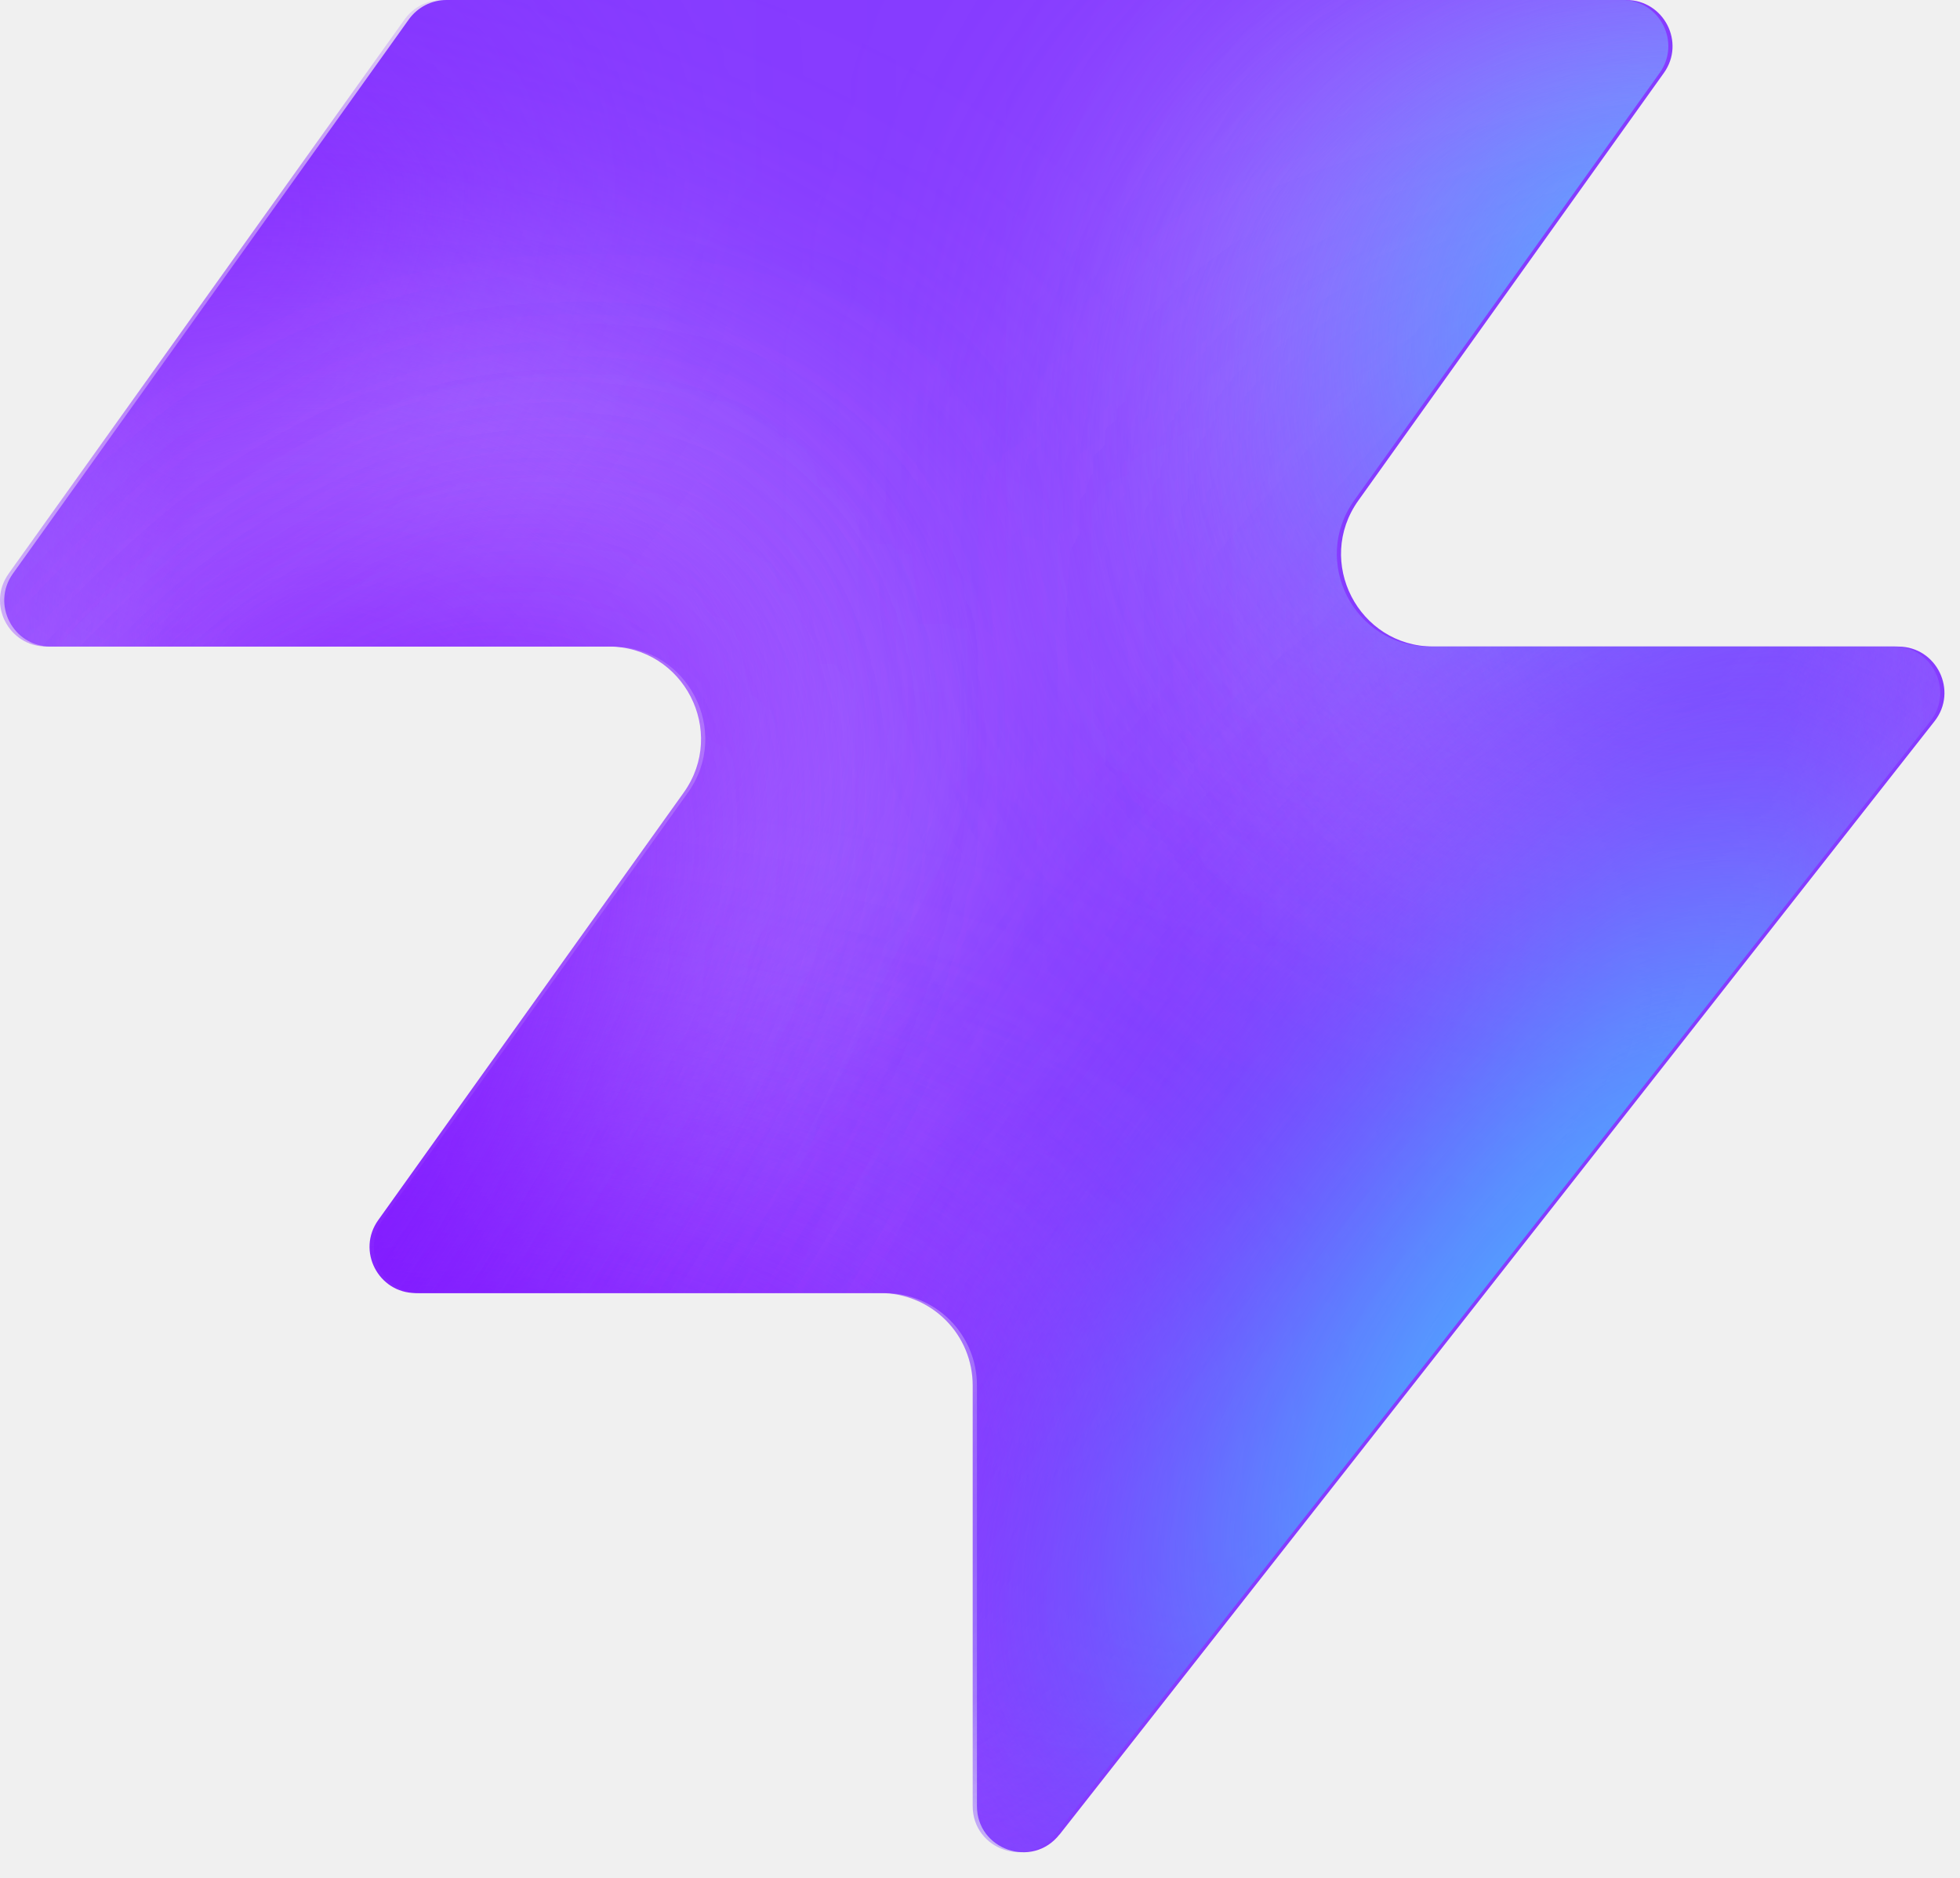
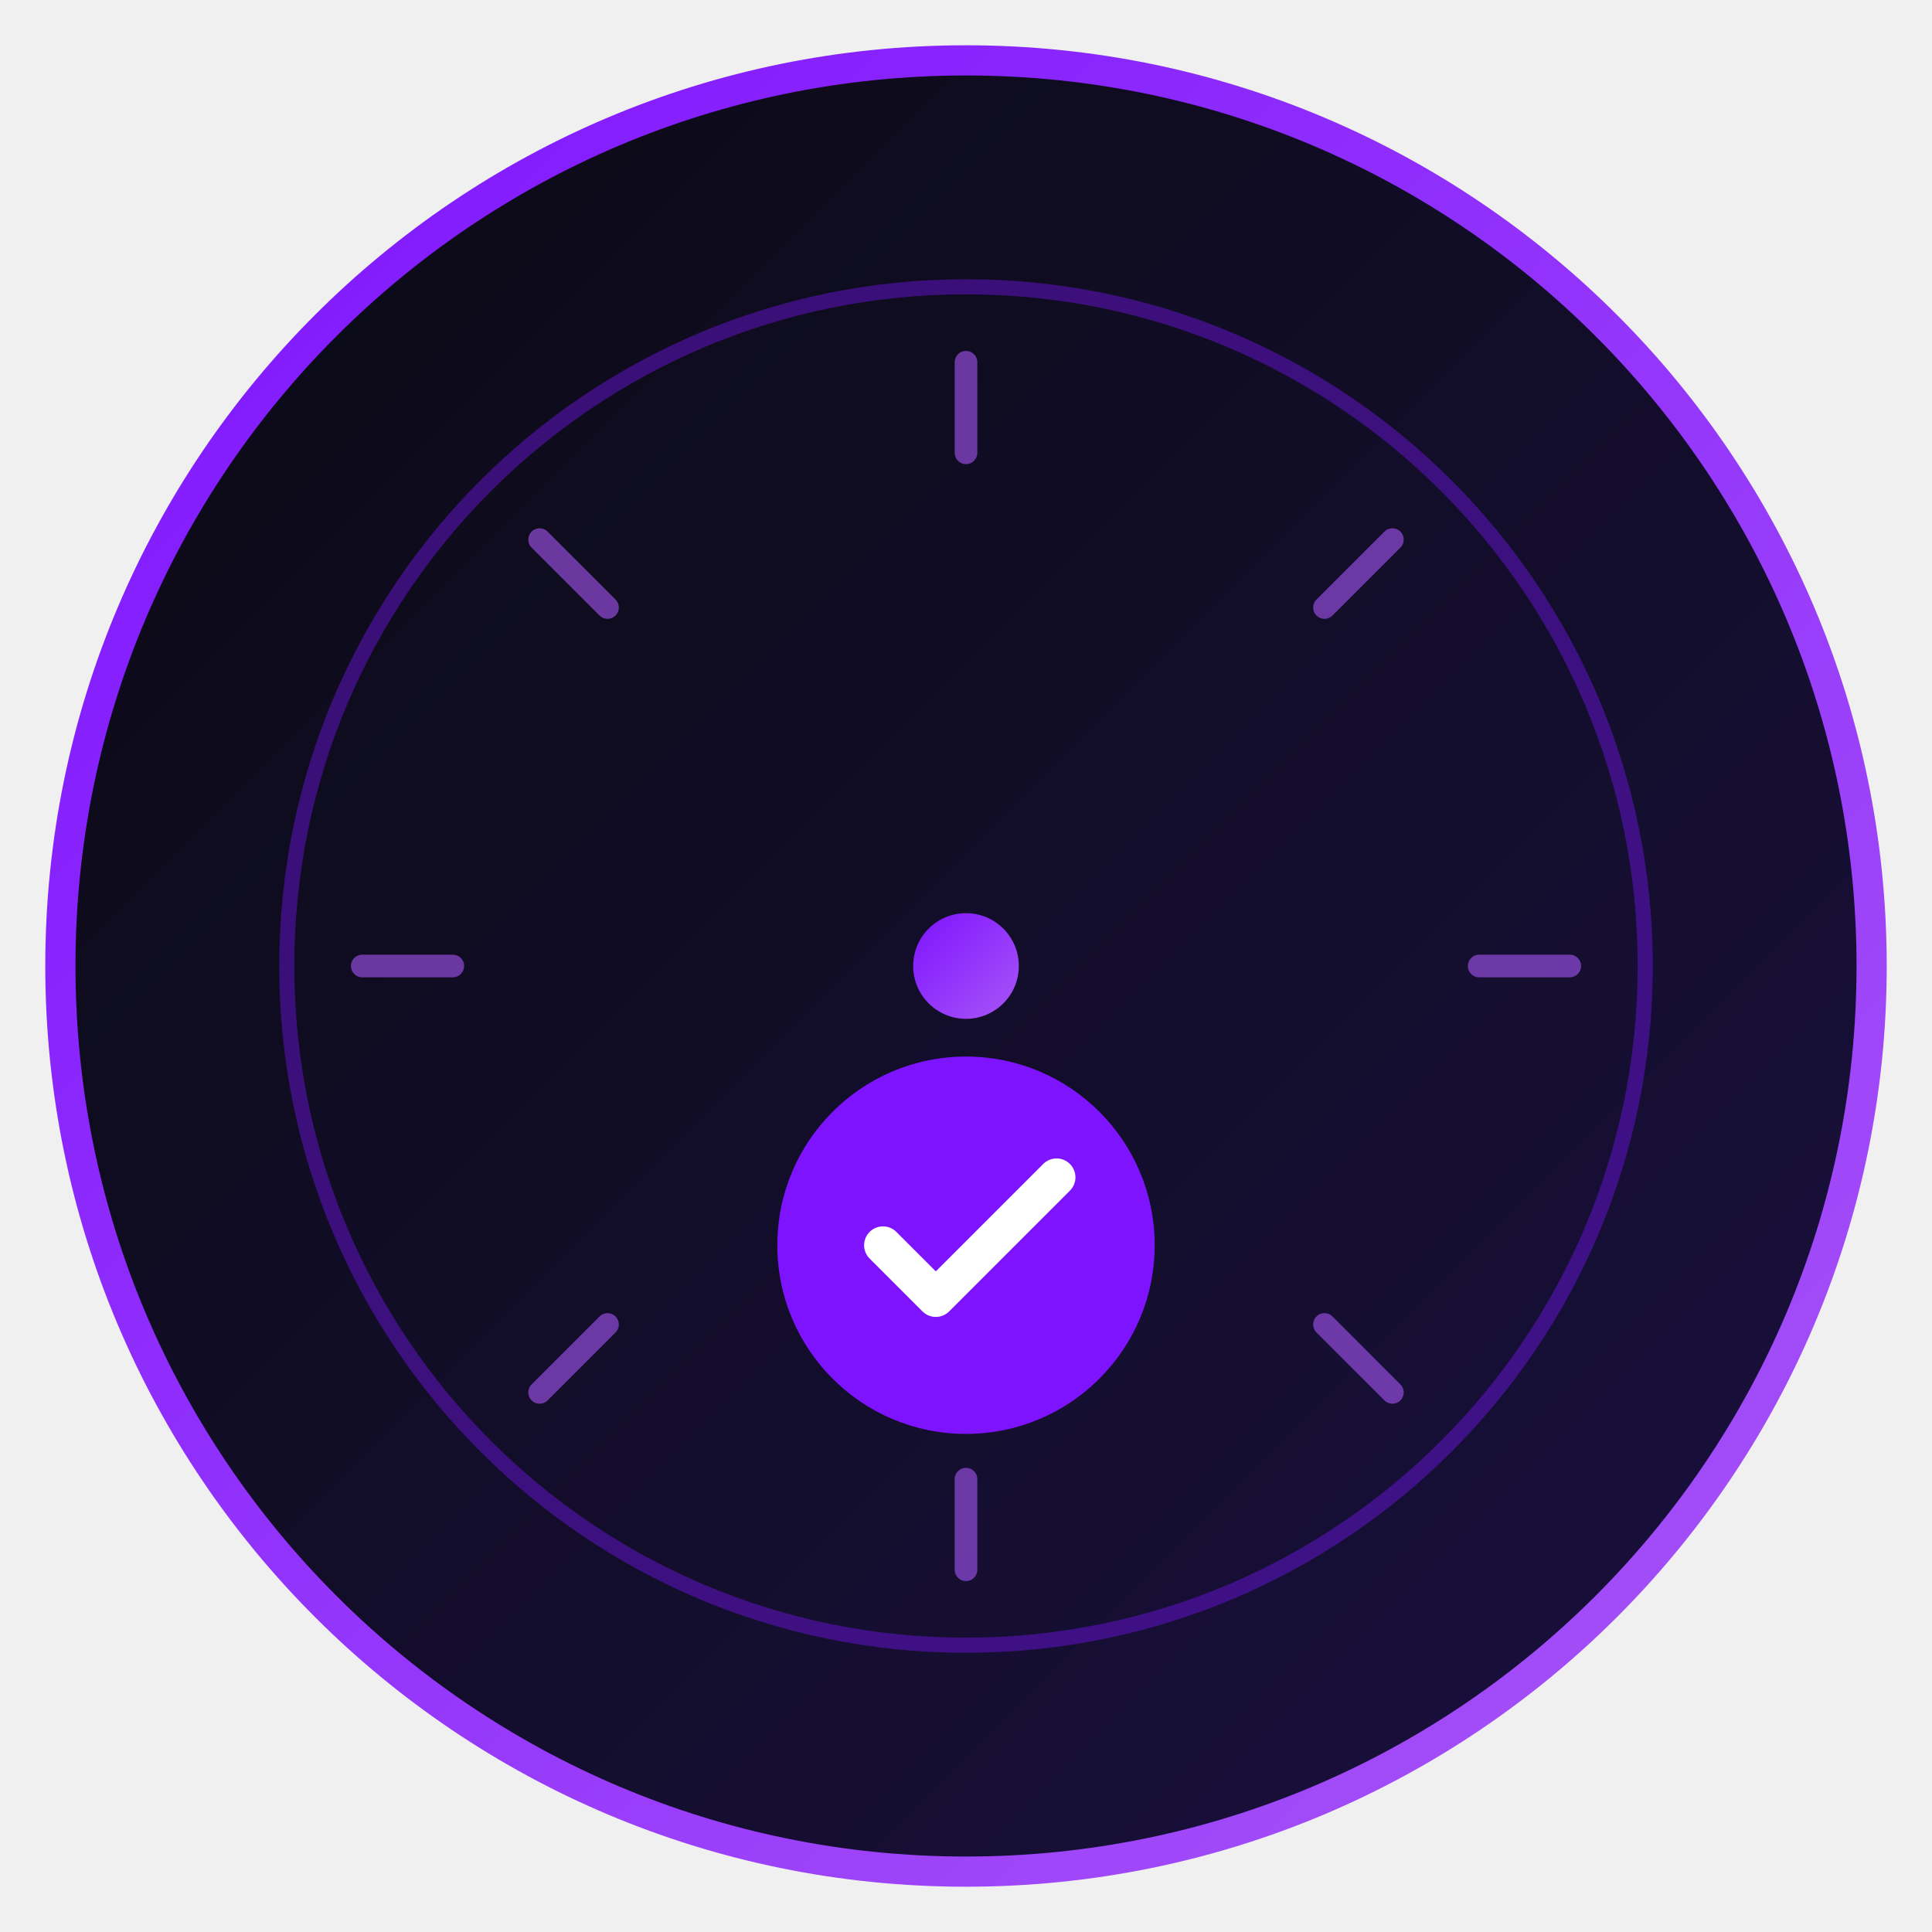
- <svg xmlns="http://www.w3.org/2000/svg" width="48" height="46" fill="none" viewBox="0 0 48 46">
-   <path fill="#863bff" d="M25.946 44.938c-.664.845-2.021.375-2.021-.698V33.937a2.26 2.26 0 0 0-2.262-2.262H10.287c-.92 0-1.456-1.04-.92-1.788l7.48-10.471c1.07-1.497 0-3.578-1.842-3.578H1.237c-.92 0-1.456-1.04-.92-1.788L10.013.474c.214-.297.556-.474.92-.474h28.894c.92 0 1.456 1.04.92 1.788l-7.48 10.471c-1.07 1.498 0 3.579 1.842 3.579h11.377c.943 0 1.473 1.088.89 1.83L25.947 44.94z" style="fill:#863bff;fill:color(display-p3 .525 .23 1);fill-opacity:1" />
-   <mask id="a" width="48" height="46" x="0" y="0" maskUnits="userSpaceOnUse" style="mask-type:alpha">
-     <path fill="#000" d="M25.842 44.938c-.664.844-2.021.375-2.021-.698V33.937a2.26 2.26 0 0 0-2.262-2.262H10.183c-.92 0-1.456-1.04-.92-1.788l7.48-10.471c1.07-1.498 0-3.579-1.842-3.579H1.133c-.92 0-1.456-1.04-.92-1.787L9.91.473c.214-.297.556-.474.92-.474h28.894c.92 0 1.456 1.04.92 1.788l-7.48 10.471c-1.07 1.498 0 3.578 1.842 3.578h11.377c.943 0 1.473 1.088.89 1.832L25.843 44.94z" style="fill:#000;fill-opacity:1" />
-   </mask>
-   <g mask="url(#a)">
-     <g filter="url(#b)">
-       <ellipse cx="5.508" cy="14.704" fill="#ede6ff" rx="5.508" ry="14.704" style="fill:#ede6ff;fill:color(display-p3 .927 .903 1);fill-opacity:1" transform="matrix(.00324 1 1 -.00324 -4.47 31.516)" />
-     </g>
-     <g filter="url(#c)">
-       <ellipse cx="10.399" cy="29.851" fill="#ede6ff" rx="10.399" ry="29.851" style="fill:#ede6ff;fill:color(display-p3 .927 .903 1);fill-opacity:1" transform="matrix(.00324 1 1 -.00324 -39.328 7.883)" />
-     </g>
-     <g filter="url(#d)">
-       <ellipse cx="5.508" cy="30.487" fill="#7e14ff" rx="5.508" ry="30.487" style="fill:#7e14ff;fill:color(display-p3 .492 .077 1);fill-opacity:1" transform="rotate(89.814 -25.913 -14.639)scale(1 -1)" />
-     </g>
-     <g filter="url(#e)">
-       <ellipse cx="5.508" cy="30.599" fill="#7e14ff" rx="5.508" ry="30.599" style="fill:#7e14ff;fill:color(display-p3 .492 .077 1);fill-opacity:1" transform="rotate(89.814 -32.644 -3.334)scale(1 -1)" />
-     </g>
-     <g filter="url(#f)">
-       <ellipse cx="5.508" cy="30.599" fill="#7e14ff" rx="5.508" ry="30.599" style="fill:#7e14ff;fill:color(display-p3 .492 .077 1);fill-opacity:1" transform="matrix(.00324 1 1 -.00324 -34.34 30.47)" />
-     </g>
-     <g filter="url(#g)">
-       <ellipse cx="14.072" cy="22.078" fill="#ede6ff" rx="14.072" ry="22.078" style="fill:#ede6ff;fill:color(display-p3 .927 .903 1);fill-opacity:1" transform="rotate(93.35 24.506 48.493)scale(-1 1)" />
-     </g>
-     <g filter="url(#h)">
-       <ellipse cx="3.47" cy="21.501" fill="#7e14ff" rx="3.47" ry="21.501" style="fill:#7e14ff;fill:color(display-p3 .492 .077 1);fill-opacity:1" transform="rotate(89.009 28.708 47.59)scale(-1 1)" />
-     </g>
-     <g filter="url(#i)">
-       <ellipse cx="3.47" cy="21.501" fill="#7e14ff" rx="3.47" ry="21.501" style="fill:#7e14ff;fill:color(display-p3 .492 .077 1);fill-opacity:1" transform="rotate(89.009 28.708 47.59)scale(-1 1)" />
-     </g>
-     <g filter="url(#j)">
-       <ellipse cx=".387" cy="8.972" fill="#7e14ff" rx="4.407" ry="29.108" style="fill:#7e14ff;fill:color(display-p3 .492 .077 1);fill-opacity:1" transform="rotate(39.51 .387 8.972)" />
-     </g>
-     <g filter="url(#k)">
-       <ellipse cx="47.523" cy="-6.092" fill="#7e14ff" rx="4.407" ry="29.108" style="fill:#7e14ff;fill:color(display-p3 .492 .077 1);fill-opacity:1" transform="rotate(37.892 47.523 -6.092)" />
-     </g>
-     <g filter="url(#l)">
-       <ellipse cx="41.412" cy="6.333" fill="#47bfff" rx="5.971" ry="9.665" style="fill:#47bfff;fill:color(display-p3 .28 .748 1);fill-opacity:1" transform="rotate(37.892 41.412 6.333)" />
-     </g>
-     <g filter="url(#m)">
-       <ellipse cx="-1.879" cy="38.332" fill="#7e14ff" rx="4.407" ry="29.108" style="fill:#7e14ff;fill:color(display-p3 .492 .077 1);fill-opacity:1" transform="rotate(37.892 -1.88 38.332)" />
-     </g>
-     <g filter="url(#n)">
-       <ellipse cx="-1.879" cy="38.332" fill="#7e14ff" rx="4.407" ry="29.108" style="fill:#7e14ff;fill:color(display-p3 .492 .077 1);fill-opacity:1" transform="rotate(37.892 -1.88 38.332)" />
-     </g>
-     <g filter="url(#o)">
-       <ellipse cx="35.651" cy="29.907" fill="#7e14ff" rx="4.407" ry="29.108" style="fill:#7e14ff;fill:color(display-p3 .492 .077 1);fill-opacity:1" transform="rotate(37.892 35.651 29.907)" />
-     </g>
-     <g filter="url(#p)">
-       <ellipse cx="38.418" cy="32.4" fill="#47bfff" rx="5.971" ry="15.297" style="fill:#47bfff;fill:color(display-p3 .28 .748 1);fill-opacity:1" transform="rotate(37.892 38.418 32.4)" />
-     </g>
+ <svg xmlns="http://www.w3.org/2000/svg" width="512" height="512" viewBox="0 0 512 512" fill="none">
+   <defs>
+     <linearGradient id="bg" x1="0" y1="0" x2="1" y2="1">
+       <stop offset="0%" stop-color="#0a0a12" />
+       <stop offset="100%" stop-color="#1a1040" />
+     </linearGradient>
+     <linearGradient id="accent" x1="0" y1="0" x2="1" y2="1">
+       <stop offset="0%" stop-color="#7e14ff" />
+       <stop offset="100%" stop-color="#a855f7" />
+     </linearGradient>
+   </defs>
+   <circle cx="256" cy="256" r="240" fill="url(#bg)" stroke="url(#accent)" stroke-width="8" />
+   <circle cx="256" cy="256" r="180" fill="none" stroke="#7e14ff" stroke-width="4" opacity="0.4" />
+   <g stroke="#a855f7" stroke-width="6" stroke-linecap="round" opacity="0.6">
+     <line x1="256" y1="96" x2="256" y2="120" />
+     <line x1="256" y1="392" x2="256" y2="416" />
+     <line x1="96" y1="256" x2="120" y2="256" />
+     <line x1="392" y1="256" x2="416" y2="256" />
+     <line x1="143" y1="143" x2="161" y2="161" />
+     <line x1="351" y1="351" x2="369" y2="369" />
+     <line x1="369" y1="143" x2="351" y2="161" />
+     <line x1="161" y1="351" x2="143" y2="369" />
  </g>
-   <defs>
-     <filter id="b" width="60.045" height="41.654" x="-19.77" y="16.149" color-interpolation-filters="sRGB" filterUnits="userSpaceOnUse">
-       <feFlood flood-opacity="0" result="BackgroundImageFix" />
-       <feBlend in="SourceGraphic" in2="BackgroundImageFix" result="shape" />
-       <feGaussianBlur result="effect1_foregroundBlur_2002_17158" stdDeviation="7.659" />
-     </filter>
-     <filter id="c" width="90.34" height="51.437" x="-54.613" y="-7.533" color-interpolation-filters="sRGB" filterUnits="userSpaceOnUse">
-       <feFlood flood-opacity="0" result="BackgroundImageFix" />
-       <feBlend in="SourceGraphic" in2="BackgroundImageFix" result="shape" />
-       <feGaussianBlur result="effect1_foregroundBlur_2002_17158" stdDeviation="7.659" />
-     </filter>
-     <filter id="d" width="79.355" height="29.4" x="-49.64" y="2.03" color-interpolation-filters="sRGB" filterUnits="userSpaceOnUse">
-       <feFlood flood-opacity="0" result="BackgroundImageFix" />
-       <feBlend in="SourceGraphic" in2="BackgroundImageFix" result="shape" />
-       <feGaussianBlur result="effect1_foregroundBlur_2002_17158" stdDeviation="4.596" />
-     </filter>
-     <filter id="e" width="79.579" height="29.4" x="-45.045" y="20.029" color-interpolation-filters="sRGB" filterUnits="userSpaceOnUse">
-       <feFlood flood-opacity="0" result="BackgroundImageFix" />
-       <feBlend in="SourceGraphic" in2="BackgroundImageFix" result="shape" />
-       <feGaussianBlur result="effect1_foregroundBlur_2002_17158" stdDeviation="4.596" />
-     </filter>
-     <filter id="f" width="79.579" height="29.4" x="-43.513" y="21.178" color-interpolation-filters="sRGB" filterUnits="userSpaceOnUse">
-       <feFlood flood-opacity="0" result="BackgroundImageFix" />
-       <feBlend in="SourceGraphic" in2="BackgroundImageFix" result="shape" />
-       <feGaussianBlur result="effect1_foregroundBlur_2002_17158" stdDeviation="4.596" />
-     </filter>
-     <filter id="g" width="74.749" height="58.852" x="15.756" y="-17.901" color-interpolation-filters="sRGB" filterUnits="userSpaceOnUse">
-       <feFlood flood-opacity="0" result="BackgroundImageFix" />
-       <feBlend in="SourceGraphic" in2="BackgroundImageFix" result="shape" />
-       <feGaussianBlur result="effect1_foregroundBlur_2002_17158" stdDeviation="7.659" />
-     </filter>
-     <filter id="h" width="61.377" height="25.362" x="23.548" y="2.284" color-interpolation-filters="sRGB" filterUnits="userSpaceOnUse">
-       <feFlood flood-opacity="0" result="BackgroundImageFix" />
-       <feBlend in="SourceGraphic" in2="BackgroundImageFix" result="shape" />
-       <feGaussianBlur result="effect1_foregroundBlur_2002_17158" stdDeviation="4.596" />
-     </filter>
-     <filter id="i" width="61.377" height="25.362" x="23.548" y="2.284" color-interpolation-filters="sRGB" filterUnits="userSpaceOnUse">
-       <feFlood flood-opacity="0" result="BackgroundImageFix" />
-       <feBlend in="SourceGraphic" in2="BackgroundImageFix" result="shape" />
-       <feGaussianBlur result="effect1_foregroundBlur_2002_17158" stdDeviation="4.596" />
-     </filter>
-     <filter id="j" width="56.045" height="63.649" x="-27.636" y="-22.853" color-interpolation-filters="sRGB" filterUnits="userSpaceOnUse">
-       <feFlood flood-opacity="0" result="BackgroundImageFix" />
-       <feBlend in="SourceGraphic" in2="BackgroundImageFix" result="shape" />
-       <feGaussianBlur result="effect1_foregroundBlur_2002_17158" stdDeviation="4.596" />
-     </filter>
-     <filter id="k" width="54.814" height="64.646" x="20.116" y="-38.415" color-interpolation-filters="sRGB" filterUnits="userSpaceOnUse">
-       <feFlood flood-opacity="0" result="BackgroundImageFix" />
-       <feBlend in="SourceGraphic" in2="BackgroundImageFix" result="shape" />
-       <feGaussianBlur result="effect1_foregroundBlur_2002_17158" stdDeviation="4.596" />
-     </filter>
-     <filter id="l" width="33.541" height="35.313" x="24.641" y="-11.323" color-interpolation-filters="sRGB" filterUnits="userSpaceOnUse">
-       <feFlood flood-opacity="0" result="BackgroundImageFix" />
-       <feBlend in="SourceGraphic" in2="BackgroundImageFix" result="shape" />
-       <feGaussianBlur result="effect1_foregroundBlur_2002_17158" stdDeviation="4.596" />
-     </filter>
-     <filter id="m" width="54.814" height="64.646" x="-29.286" y="6.009" color-interpolation-filters="sRGB" filterUnits="userSpaceOnUse">
-       <feFlood flood-opacity="0" result="BackgroundImageFix" />
-       <feBlend in="SourceGraphic" in2="BackgroundImageFix" result="shape" />
-       <feGaussianBlur result="effect1_foregroundBlur_2002_17158" stdDeviation="4.596" />
-     </filter>
-     <filter id="n" width="54.814" height="64.646" x="-29.286" y="6.009" color-interpolation-filters="sRGB" filterUnits="userSpaceOnUse">
-       <feFlood flood-opacity="0" result="BackgroundImageFix" />
-       <feBlend in="SourceGraphic" in2="BackgroundImageFix" result="shape" />
-       <feGaussianBlur result="effect1_foregroundBlur_2002_17158" stdDeviation="4.596" />
-     </filter>
-     <filter id="o" width="54.814" height="64.646" x="8.244" y="-2.416" color-interpolation-filters="sRGB" filterUnits="userSpaceOnUse">
-       <feFlood flood-opacity="0" result="BackgroundImageFix" />
-       <feBlend in="SourceGraphic" in2="BackgroundImageFix" result="shape" />
-       <feGaussianBlur result="effect1_foregroundBlur_2002_17158" stdDeviation="4.596" />
-     </filter>
-     <filter id="p" width="39.409" height="43.623" x="18.713" y="10.588" color-interpolation-filters="sRGB" filterUnits="userSpaceOnUse">
-       <feFlood flood-opacity="0" result="BackgroundImageFix" />
-       <feBlend in="SourceGraphic" in2="BackgroundImageFix" result="shape" />
-       <feGaussianBlur result="effect1_foregroundBlur_2002_17158" stdDeviation="4.596" />
-     </filter>
-   </defs>
+   <line x1="256" y1="256" x2="256" y2="156" stroke="url(#accent)" stroke-width="10" stroke-linecap="round" />
+   <line x1="256" y1="256" x2="316" y2="256" stroke="url(#accent)" stroke-width="8" stroke-linecap="round" />
+   <circle cx="256" cy="256" r="14" fill="url(#accent)" />
+   <g transform="translate(256, 330)">
+     <circle cx="0" cy="0" r="50" fill="#7e14ff" />
+     <polyline points="-22,0 -8,14 24,-18" fill="none" stroke="white" stroke-width="10" stroke-linecap="round" stroke-linejoin="round" />
+   </g>
</svg>
